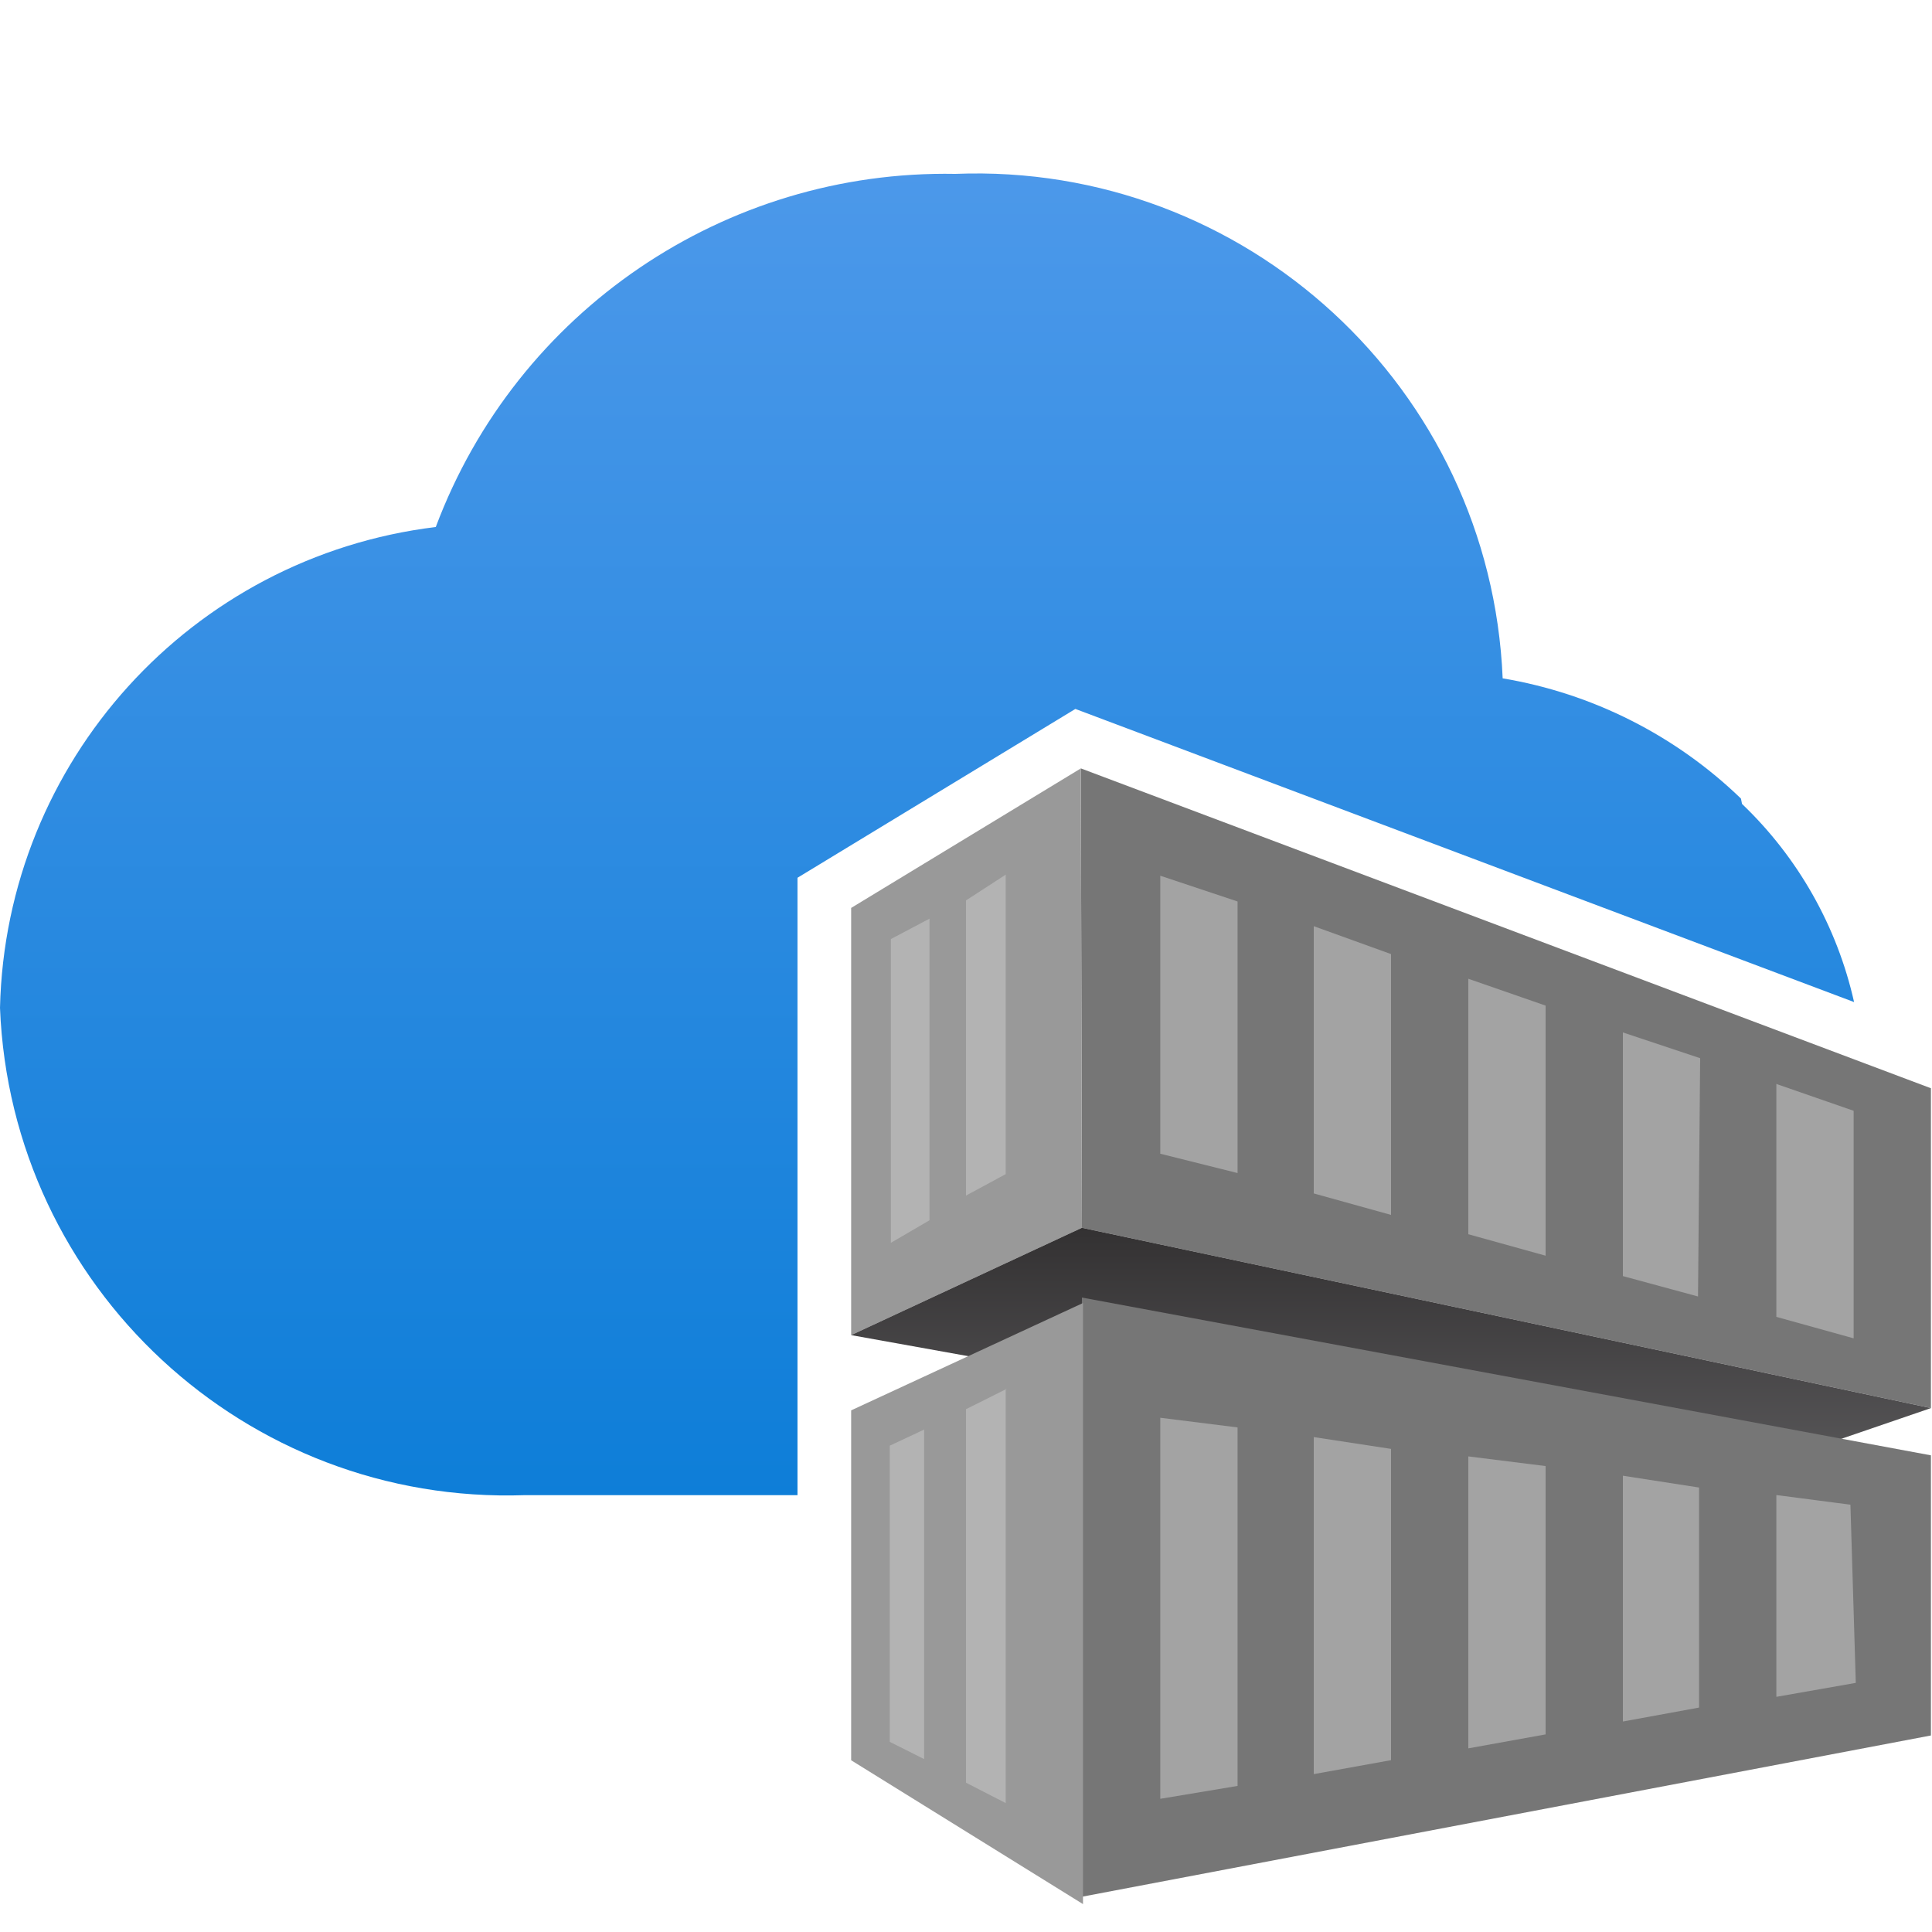
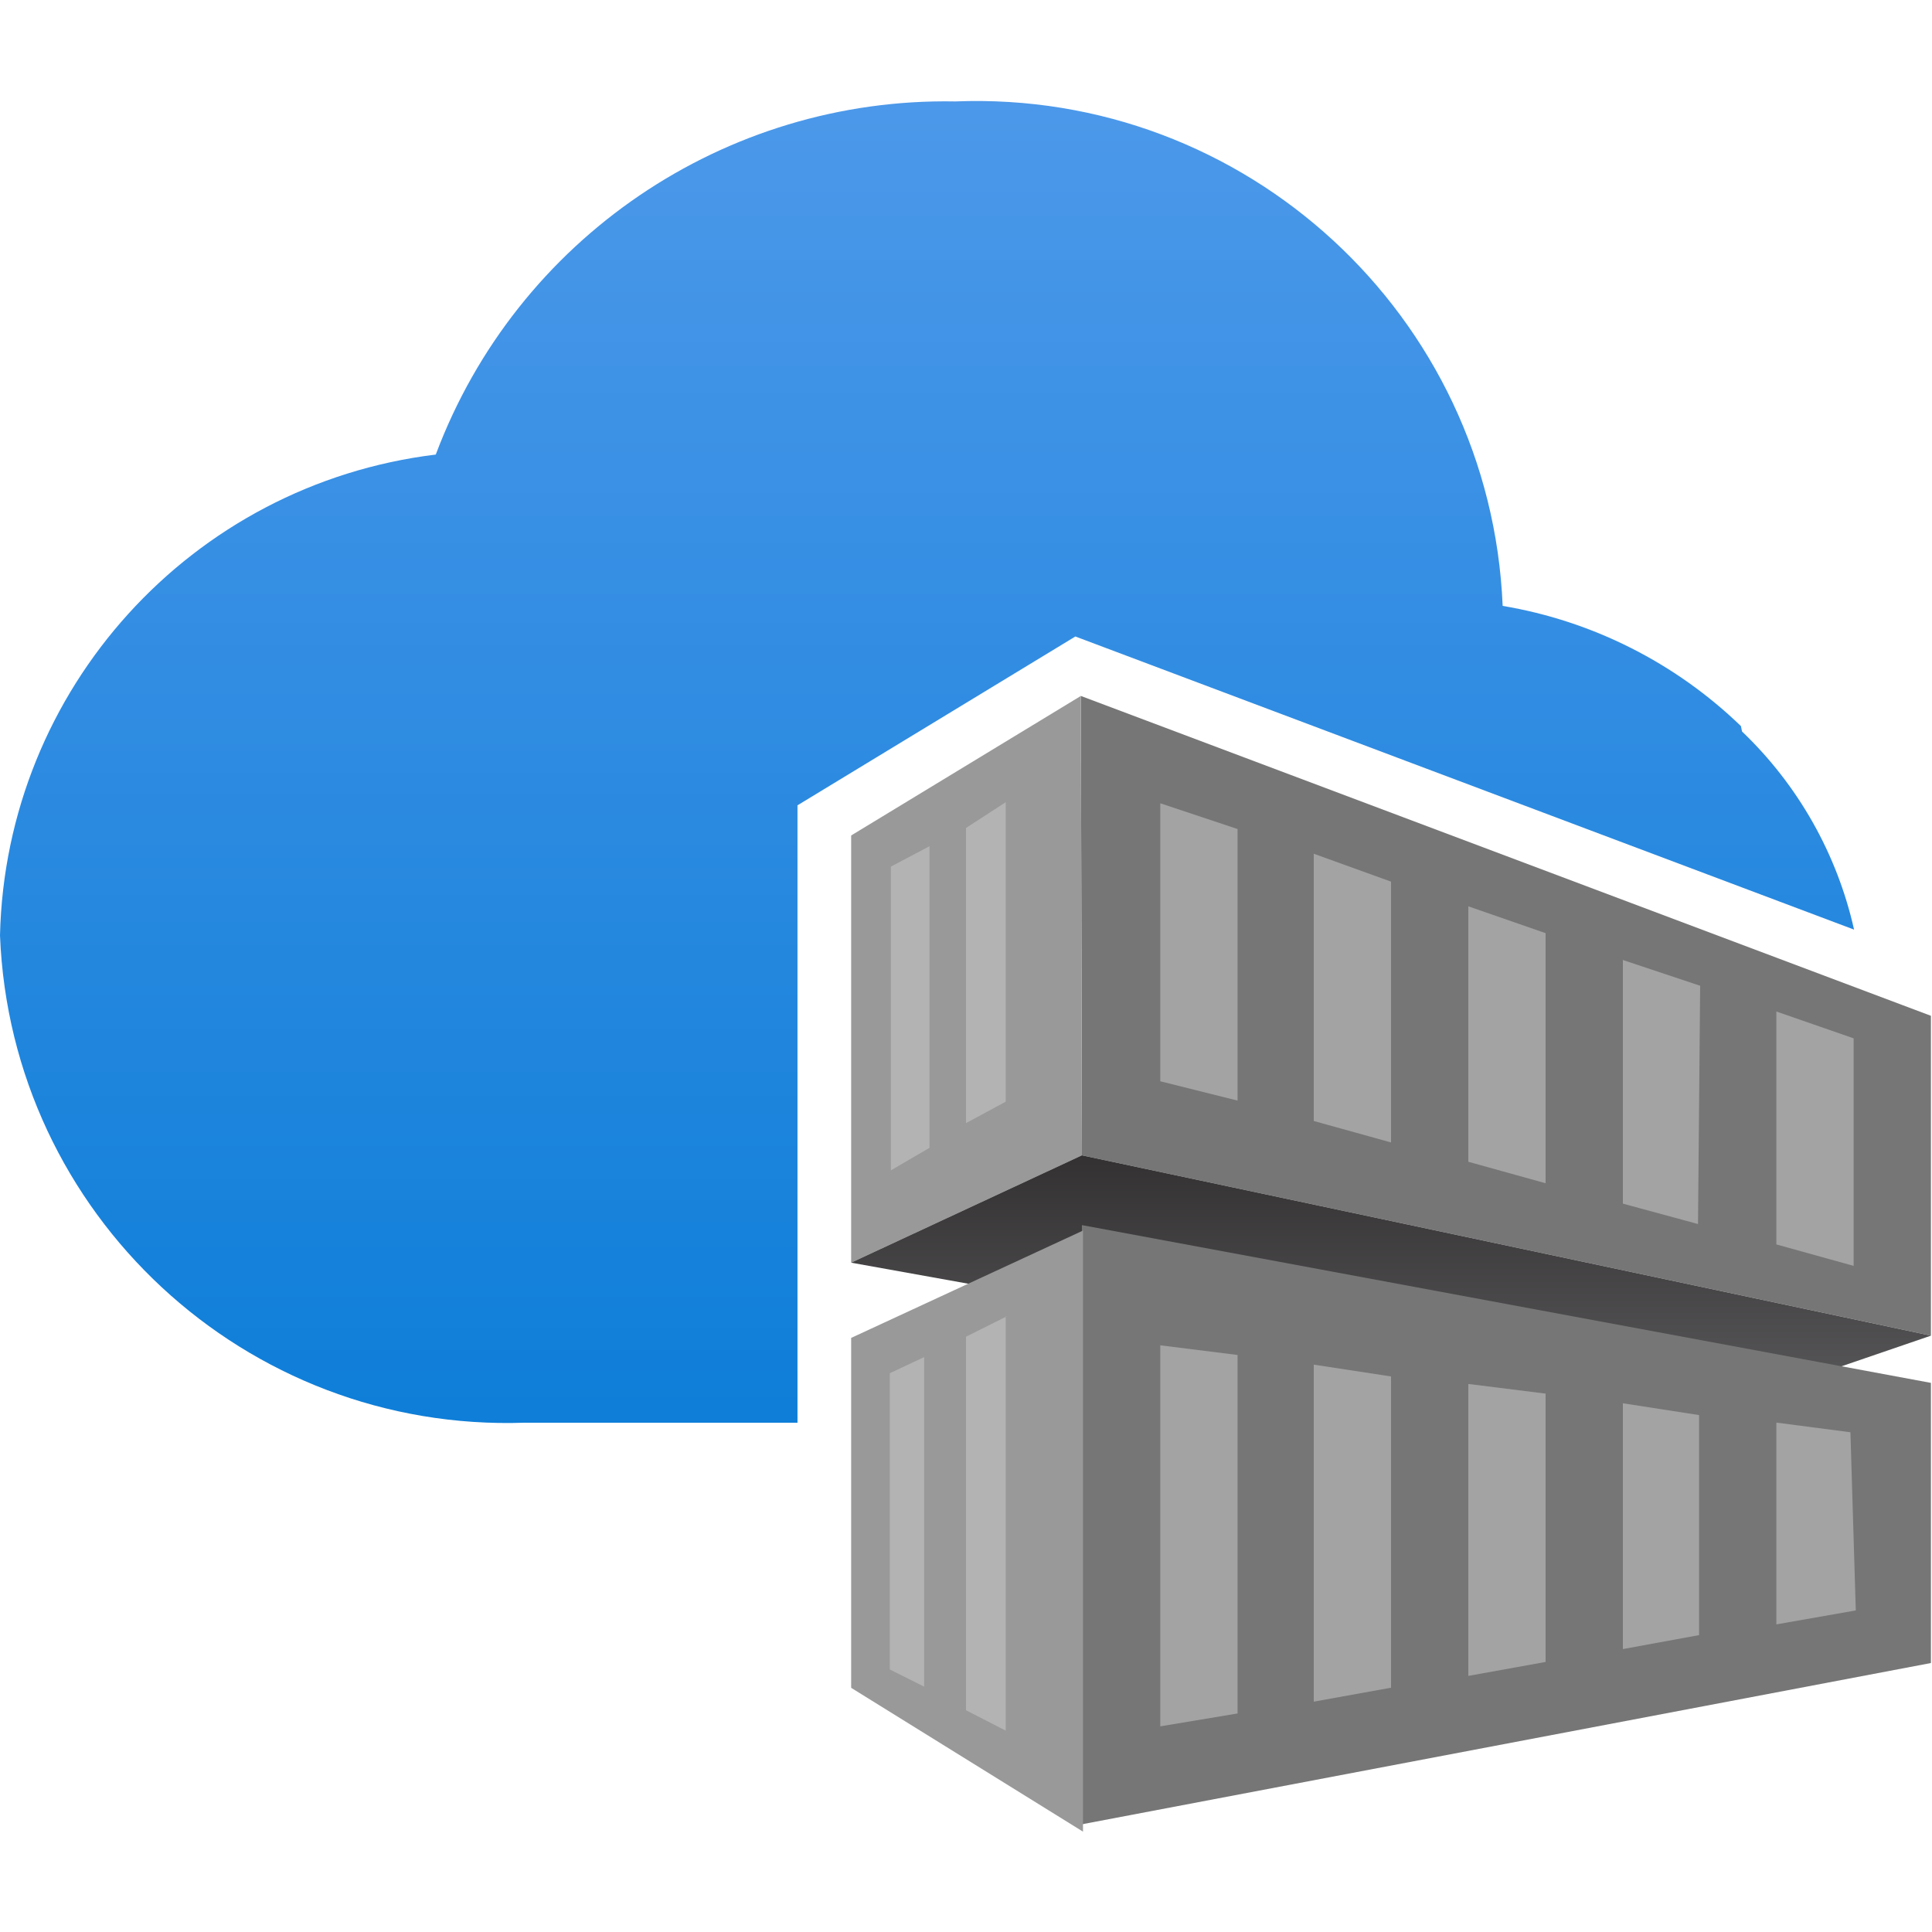
- <svg xmlns="http://www.w3.org/2000/svg" id="e9f7ba73-56b8-4864-96ff-dce80bef729a" width="18" height="18" viewBox="0 0 18 18">
+ <svg xmlns="http://www.w3.org/2000/svg" id="e9f7ba73-56b8-4864-96ff-dce80bef729a" width="18" height="18" viewBox="0.00 1.32 18.00 16.71">
  <defs>
    <linearGradient id="bdf27dc6-025c-4805-8bfd-3a05defd3fbd" x1="8.637" y1="-1.991" x2="8.637" y2="16.739" gradientUnits="userSpaceOnUse">
      <stop offset="0" stop-color="#5ea0ef" />
      <stop offset="1" stop-color="#0078d4" />
    </linearGradient>
    <linearGradient id="fcd6c6c7-e2eb-4a32-b914-3a8485585a1b" x1="12.96" y1="8.561" x2="12.96" y2="6.141" gradientTransform="matrix(1, 0, 0, -1, 0, 20)" gradientUnits="userSpaceOnUse">
      <stop offset="0" stop-color="#333132" />
      <stop offset="1" stop-color="#5b5a5c" />
    </linearGradient>
  </defs>
  <path d="M7.43,8.178l2.589-1.573,7.255,2.731A3.664,3.664,0,0,0,16.23,7.49l-.01-.05A4.194,4.194,0,0,0,14,6.32a4.91,4.91,0,0,0-5.1-4.7A5.071,5.071,0,0,0,4.06,4.91,4.621,4.621,0,0,0,0,9.39a4.73,4.73,0,0,0,4.89,4.54H7.43Z" fill="url(#bdf27dc6-025c-4805-8bfd-3a05defd3fbd)" />
  <polygon points="10.07 7.159 10.08 11.439 17.99 13.119 17.99 10.139 10.07 7.159" fill="#767676" />
  <polyline points="10.07 7.159 7.93 8.459 7.93 12.439 10.08 11.439" fill="#999" />
  <polygon points="13.68 11.499 14.4 11.699 14.4 9.369 13.68 9.119 13.68 11.499" fill="#a3a3a3" />
  <polygon points="12.96 8.889 12.24 8.629 12.24 11.119 12.96 11.319 12.96 8.889" fill="#a3a3a3" />
  <polygon points="15.12 11.889 15.82 12.079 15.84 9.859 15.12 9.619 15.12 11.889" fill="#a3a3a3" />
  <polygon points="10.81 10.749 11.53 10.929 11.53 8.399 10.81 8.159 10.81 10.749" fill="#a3a3a3" />
  <polygon points="17.27 10.349 16.55 10.099 16.55 12.269 17.27 12.469 17.27 10.349" fill="#a3a3a3" />
  <path id="ef0d1b54-a1e7-4cb9-a4e5-8a8518e7c127" d="M8.66,11.369l-.36.21V8.749l.36-.19Zm.71-3.22L9,8.389v2.75l.37-.2Z" fill="#b3b3b3" />
  <polygon points="17.99 13.119 15.83 13.859 7.93 12.439 10.08 11.439 17.99 13.119" fill="url(#fcd6c6c7-e2eb-4a32-b914-3a8485585a1b)" />
  <polygon points="17.99 16.169 10.04 17.679 10.08 12.089 17.99 13.559 17.99 16.169" fill="#767676" />
  <polygon points="10.81 16.759 10.81 13.209 11.53 13.299 11.53 16.639 10.81 16.759" fill="#a3a3a3" />
  <polygon points="12.96 16.399 12.24 16.529 12.24 13.389 12.96 13.499 12.96 16.399 12.96 16.399" fill="#a3a3a3" />
  <polygon points="13.68 16.289 13.68 13.569 14.4 13.659 14.4 16.159 13.68 16.289" fill="#a3a3a3" />
  <polygon points="15.83 15.909 15.12 16.039 15.12 13.749 15.83 13.859 15.83 15.909" fill="#a3a3a3" />
  <polygon points="17.29 15.679 16.55 15.809 16.55 13.929 17.24 14.019 17.29 15.679" fill="#a3a3a3" />
  <path id="b9f25eb4-4c88-45c2-bc4d-f992757d7e0e" d="M7.93,16.4v-3.26l2.16-1v5.6Z" fill="#999" />
  <path id="eb9200a7-4693-4427-bdae-b33ce90ff7f2" d="M8.61,16.389l-.32-.16v-2.76l.32-.15Zm.77-3.45-.38.19v3.48l.37.19v-3.86Z" fill="#b3b3b3" />
</svg>
